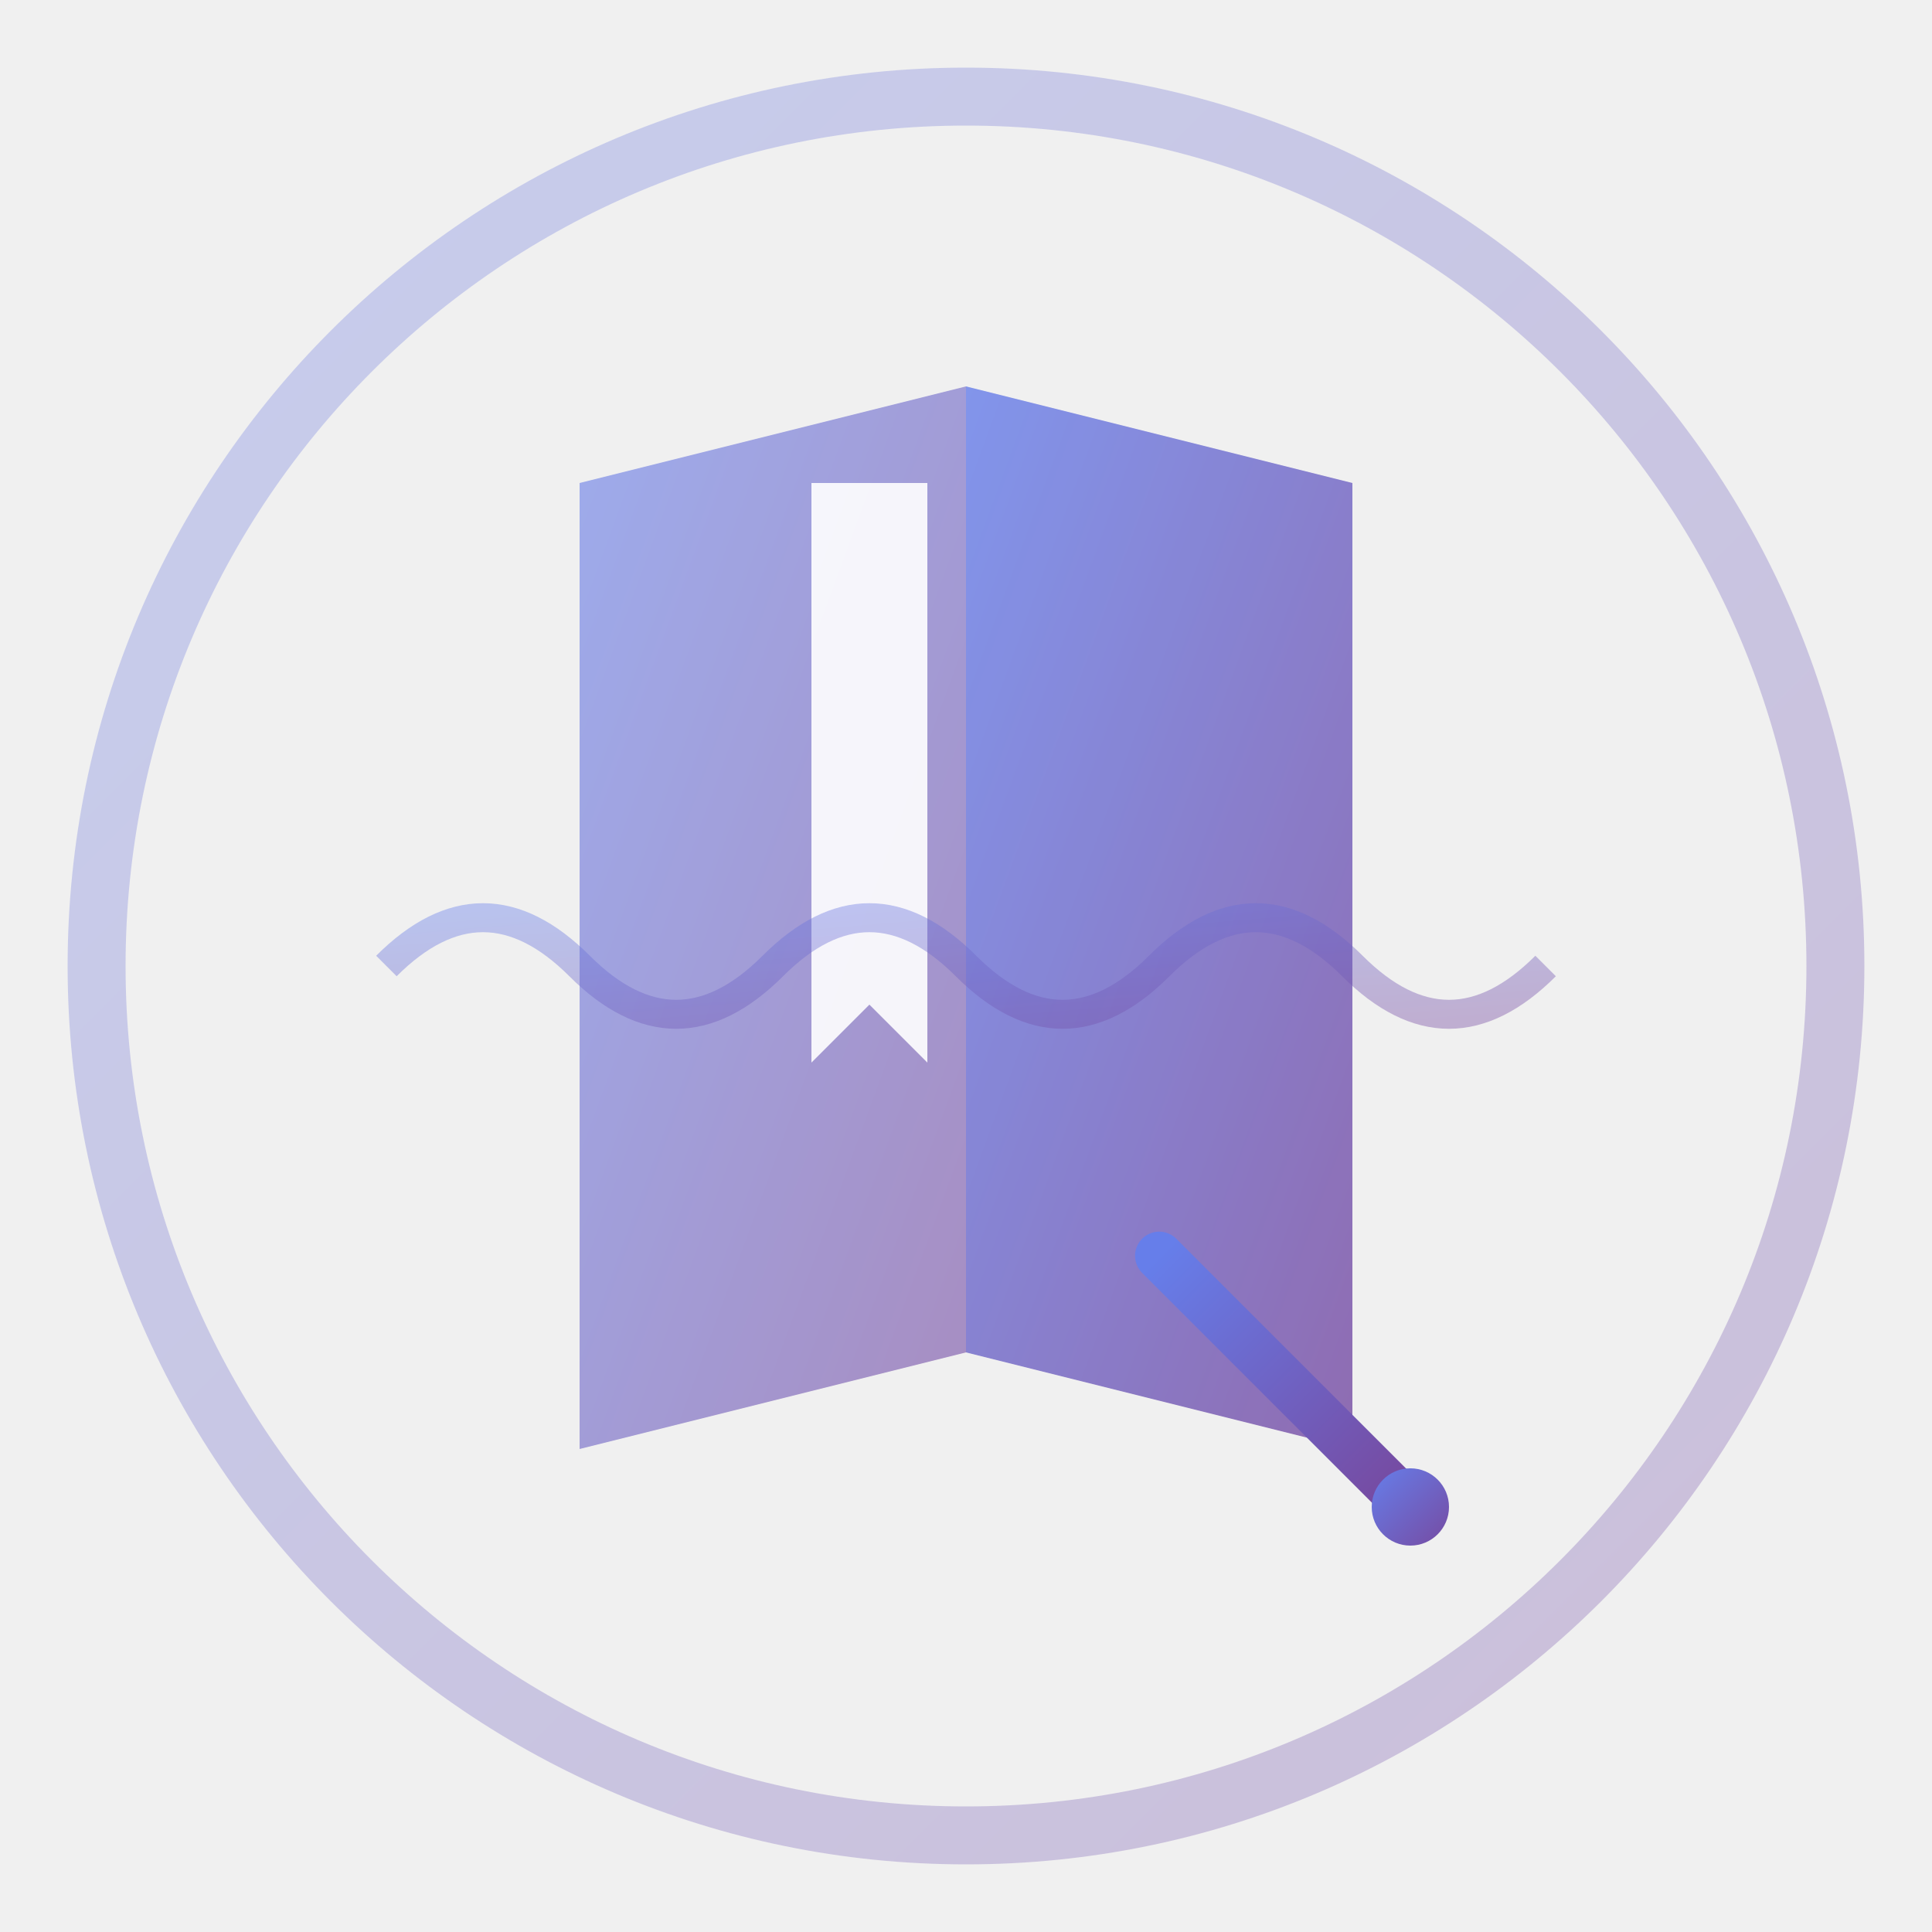
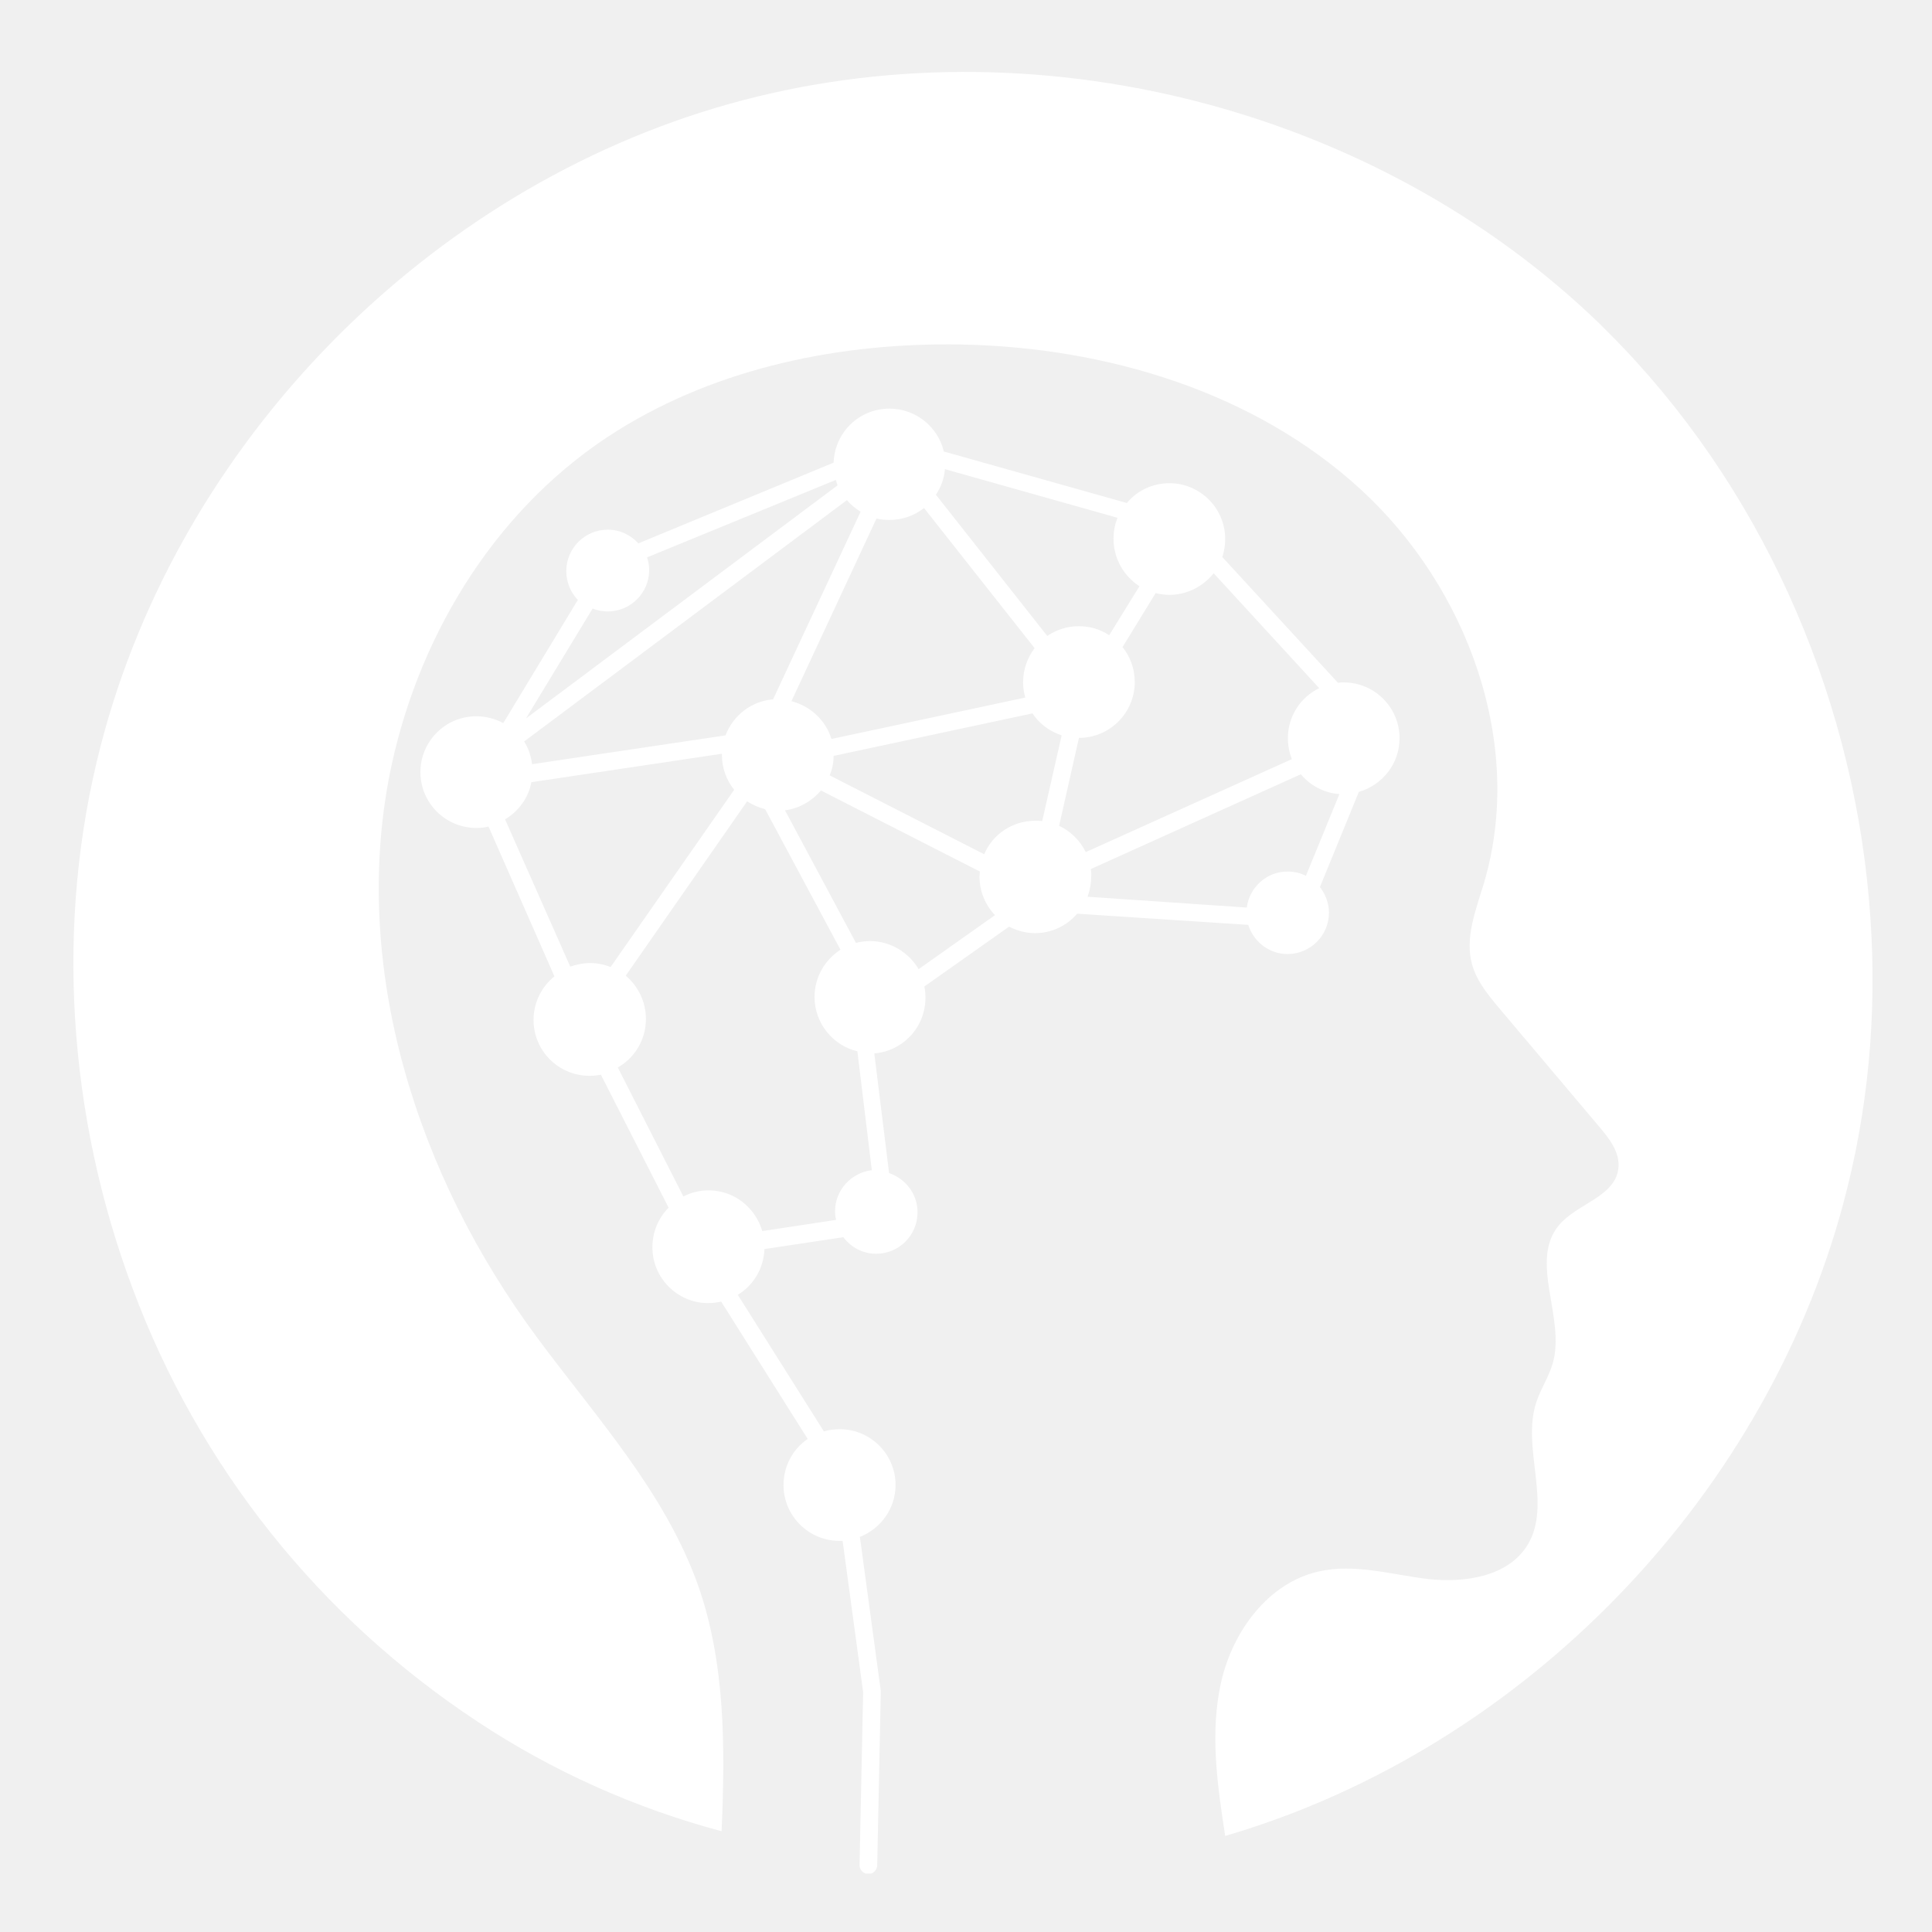
- <svg xmlns="http://www.w3.org/2000/svg" width="100" height="100" viewBox="0 0 100 100" fill="none">
+ <svg xmlns="http://www.w3.org/2000/svg" width="500" zoomAndPan="magnify" viewBox="0 0 375 375" height="500" preserveAspectRatio="xMidYMid meet" version="1.0">
  <defs>
-     <linearGradient id="grad1" x1="0%" y1="0%" x2="100%" y2="100%">
-       <stop offset="0%" style="stop-color:#667eea;stop-opacity:1" />
-       <stop offset="100%" style="stop-color:#764ba2;stop-opacity:1" />
-     </linearGradient>
+     <clipPath id="7995b34e4f">
+       <path d="M 81 79 L 272 79 L 272 363.656 L 81 363.656 Z M 81 79 " clip-rule="nonzero" />
+     </clipPath>
  </defs>
-   <circle cx="50" cy="50" r="45" stroke="url(#grad1)" stroke-width="3" fill="none" opacity="0.3" />
-   <path d="M30 25 L30 75 L50 70 L50 20 Z" fill="url(#grad1)" opacity="0.6" />
-   <path d="M50 20 L50 70 L70 75 L70 25 Z" fill="url(#grad1)" opacity="0.8" />
-   <path d="M42 25 L42 55 L45 52 L48 55 L48 25 Z" fill="#ffffff" opacity="0.9" />
-   <line x1="60" y1="65" x2="72" y2="77" stroke="url(#grad1)" stroke-width="2.5" stroke-linecap="round" />
-   <circle cx="73" cy="78" r="2" fill="url(#grad1)" />
-   <path d="M20 50 Q25 45, 30 50 T40 50 T50 50 T60 50 T70 50 T80 50" stroke="url(#grad1)" stroke-width="1.5" fill="none" opacity="0.4" />
+   <path fill="#ffffff" d="M 362.762 174.551 C 359.195 133.645 341.438 93.859 312.348 64.699 C 311.789 64.141 311.16 63.512 310.602 62.953 C 266.969 20.648 200.191 3.727 141.594 20.16 C 83 36.59 34.82 85.746 19.578 144.621 C 10.559 179.305 13.215 216.645 25.73 250.066 C 38.598 284.609 61.953 313.906 92.719 334.184 C 107.191 343.766 123.273 350.965 140.059 355.441 C 140.758 339.359 140.824 322.926 135.512 307.754 C 129.008 289.504 115.652 275.031 104.324 259.715 C 92.648 243.984 83.629 226.223 78.383 207.273 C 73.07 188.113 71.812 167.699 76.078 148.188 C 81.809 122.105 96.984 97.844 119.848 83.578 C 139.637 71.203 163.551 66.449 186.625 66.867 C 214.734 67.426 243.473 76.027 264.172 95.047 C 284.867 114.066 296.055 144.484 288.016 171.473 C 286.477 176.578 284.309 181.961 285.707 187.137 C 286.617 190.422 288.855 193.148 291.09 195.805 C 297.523 203.43 303.957 211.051 310.391 218.672 C 312.418 221.051 314.586 223.848 314.098 226.992 C 313.328 232.305 306.125 233.637 302.629 237.762 C 296.684 244.824 303.957 255.801 301.371 264.68 C 300.602 267.27 299.062 269.574 298.223 272.094 C 295.219 281.043 301.371 291.883 296.477 299.922 C 292.699 306.008 284.379 307.266 277.246 306.496 C 270.113 305.656 262.914 303.418 255.922 305.027 C 246.129 307.266 239.277 316.633 237.039 326.422 C 234.805 336.215 236.273 346.422 237.809 356.352 C 296.195 339.289 343.953 289.645 358.566 230.559 C 363.113 212.309 364.441 193.359 362.762 174.551 Z M 362.762 174.551 " fill-opacity="1" fill-rule="nonzero" />
+   <g clip-path="url(#7995b34e4f)">
+     <path fill="#ffffff" d="M 242.285 179.516 C 243.332 182.801 246.34 185.18 249.906 185.18 C 254.312 185.18 257.949 181.613 257.949 177.137 C 257.949 175.25 257.25 173.57 256.199 172.172 L 263.75 153.711 C 268.297 152.383 271.652 148.258 271.652 143.293 C 271.652 137.281 266.758 132.457 260.816 132.457 C 260.395 132.457 260.047 132.457 259.695 132.527 L 237.25 108.121 C 237.602 107.004 237.809 105.887 237.809 104.625 C 237.809 98.613 232.914 93.789 226.973 93.789 C 223.684 93.789 220.68 95.258 218.719 97.633 L 183.199 87.637 C 182.082 82.879 177.746 79.312 172.641 79.312 C 166.766 79.312 162.012 83.93 161.805 89.801 L 123.906 105.465 C 122.438 103.855 120.34 102.809 117.961 102.809 C 113.555 102.809 109.918 106.375 109.918 110.848 C 109.918 113.016 110.758 114.977 112.156 116.445 L 97.684 140.355 C 96.145 139.52 94.328 139.027 92.438 139.027 C 86.426 139.027 81.602 143.922 81.602 149.867 C 81.602 155.879 86.496 160.703 92.438 160.703 C 93.277 160.703 94.047 160.637 94.816 160.426 L 107.613 189.512 C 105.164 191.473 103.559 194.547 103.559 197.973 C 103.559 203.988 108.453 208.812 114.395 208.812 C 115.164 208.812 115.934 208.742 116.633 208.602 L 129.777 234.406 C 127.82 236.363 126.633 239.09 126.633 242.098 C 126.633 248.109 131.527 252.934 137.469 252.934 C 138.379 252.934 139.219 252.793 139.988 252.656 L 156.77 279.297 C 153.902 281.254 152.082 284.539 152.082 288.246 C 152.082 294.258 156.977 299.082 162.922 299.082 C 163.133 299.082 163.34 299.082 163.551 299.082 L 167.535 328.453 L 166.836 362.016 C 166.836 362.922 167.535 363.691 168.516 363.762 C 169.426 363.762 170.195 363.062 170.266 362.086 L 170.965 328.242 L 166.906 298.312 C 170.965 296.707 173.828 292.789 173.828 288.246 C 173.828 282.23 168.934 277.406 162.992 277.406 C 161.941 277.406 160.895 277.547 159.914 277.828 L 143.203 251.324 C 146.211 249.508 148.238 246.223 148.379 242.445 L 163.691 240.137 C 165.16 242.098 167.465 243.355 170.055 243.355 C 174.461 243.355 178.094 239.789 178.094 235.312 C 178.094 231.746 175.789 228.809 172.57 227.691 L 169.703 204.477 C 175.297 203.988 179.633 199.371 179.633 193.641 C 179.633 192.871 179.562 192.172 179.422 191.473 L 195.855 179.863 C 197.395 180.633 199.07 181.121 200.891 181.121 C 204.176 181.121 207.113 179.652 209.07 177.348 Z M 103.277 148.328 C 103.066 146.719 102.578 145.25 101.738 143.922 L 164.391 97.074 C 165.16 97.984 166 98.684 167.047 99.312 L 150.055 135.742 C 145.789 136.094 142.293 138.891 140.824 142.734 Z M 170.125 100.641 C 170.965 100.852 171.801 100.922 172.641 100.922 C 175.16 100.922 177.465 100.082 179.355 98.613 L 200.82 125.812 C 199.422 127.633 198.582 129.938 198.582 132.457 C 198.582 133.434 198.723 134.414 199.004 135.395 L 161.383 143.434 C 160.266 139.797 157.328 137.07 153.621 136.094 Z M 161.805 146.719 L 200.402 138.469 C 201.73 140.496 203.758 141.965 206.066 142.734 L 202.289 159.375 C 201.871 159.305 201.449 159.305 200.961 159.305 C 196.484 159.305 192.641 161.965 191.031 165.809 L 161.035 150.496 C 161.523 149.379 161.805 148.047 161.805 146.719 Z M 211.727 168.676 L 252.492 150.285 C 254.312 152.453 256.969 153.922 259.977 154.133 L 253.473 170.004 C 252.426 169.445 251.234 169.164 249.906 169.164 C 245.852 169.164 242.496 172.242 242.004 176.156 L 211.098 174.059 C 211.52 172.871 211.797 171.543 211.797 170.215 C 211.867 169.656 211.797 169.164 211.727 168.676 Z M 256.059 133.574 C 252.426 135.324 249.977 139.027 249.977 143.293 C 249.977 144.762 250.258 146.09 250.746 147.348 L 210.75 165.391 C 209.629 163.152 207.812 161.336 205.574 160.285 L 209.422 143.223 C 215.434 143.223 220.258 138.328 220.258 132.387 C 220.258 129.797 219.352 127.422 217.883 125.602 L 224.316 115.113 C 225.152 115.324 226.062 115.465 226.973 115.465 C 230.469 115.465 233.543 113.785 235.574 111.27 Z M 221.168 113.785 L 215.293 123.297 C 213.617 122.176 211.59 121.547 209.422 121.547 C 207.113 121.547 205.016 122.246 203.27 123.438 L 181.66 96.027 C 182.641 94.559 183.27 92.879 183.41 91.062 L 216.902 100.5 C 216.414 101.758 216.133 103.09 216.133 104.555 C 216.133 108.473 218.16 111.828 221.168 113.785 Z M 162.223 93.16 C 162.363 93.508 162.434 93.859 162.57 94.207 L 102.09 139.449 L 115.023 118.121 C 115.934 118.473 116.914 118.68 117.961 118.68 C 122.367 118.68 126.004 115.113 126.004 110.641 C 126.004 109.801 125.863 108.961 125.582 108.191 Z M 98.031 159.027 C 100.621 157.488 102.578 154.902 103.137 151.824 L 140.125 146.301 C 140.125 146.371 140.125 146.512 140.125 146.582 C 140.125 149.098 141.035 151.477 142.504 153.293 L 118.52 187.695 C 117.262 187.207 115.934 186.926 114.535 186.926 C 113.207 186.926 111.879 187.207 110.688 187.625 Z M 147.957 238.949 C 146.629 234.406 142.504 231.047 137.539 231.047 C 135.793 231.047 134.113 231.469 132.645 232.238 L 119.918 207.203 C 123.207 205.316 125.371 201.82 125.371 197.766 C 125.371 194.406 123.836 191.402 121.457 189.375 L 145.02 155.531 C 146.07 156.23 147.258 156.719 148.516 157.07 L 163.133 184.34 C 160.125 186.297 158.098 189.652 158.098 193.5 C 158.098 198.602 161.664 202.938 166.418 204.059 L 169.215 227.133 C 165.23 227.621 162.082 230.977 162.082 235.105 C 162.082 235.664 162.152 236.223 162.293 236.781 Z M 168.867 182.66 C 167.887 182.66 166.977 182.801 166.137 183.012 L 152.363 157.277 C 155.16 156.93 157.609 155.461 159.355 153.434 L 190.191 169.164 C 190.191 169.516 190.121 169.797 190.121 170.145 C 190.121 173.012 191.242 175.668 193.129 177.625 L 178.305 188.113 C 176.418 184.898 172.852 182.66 168.867 182.66 Z M 168.867 182.66 " fill-opacity="1" fill-rule="nonzero" />
+   </g>
</svg>
